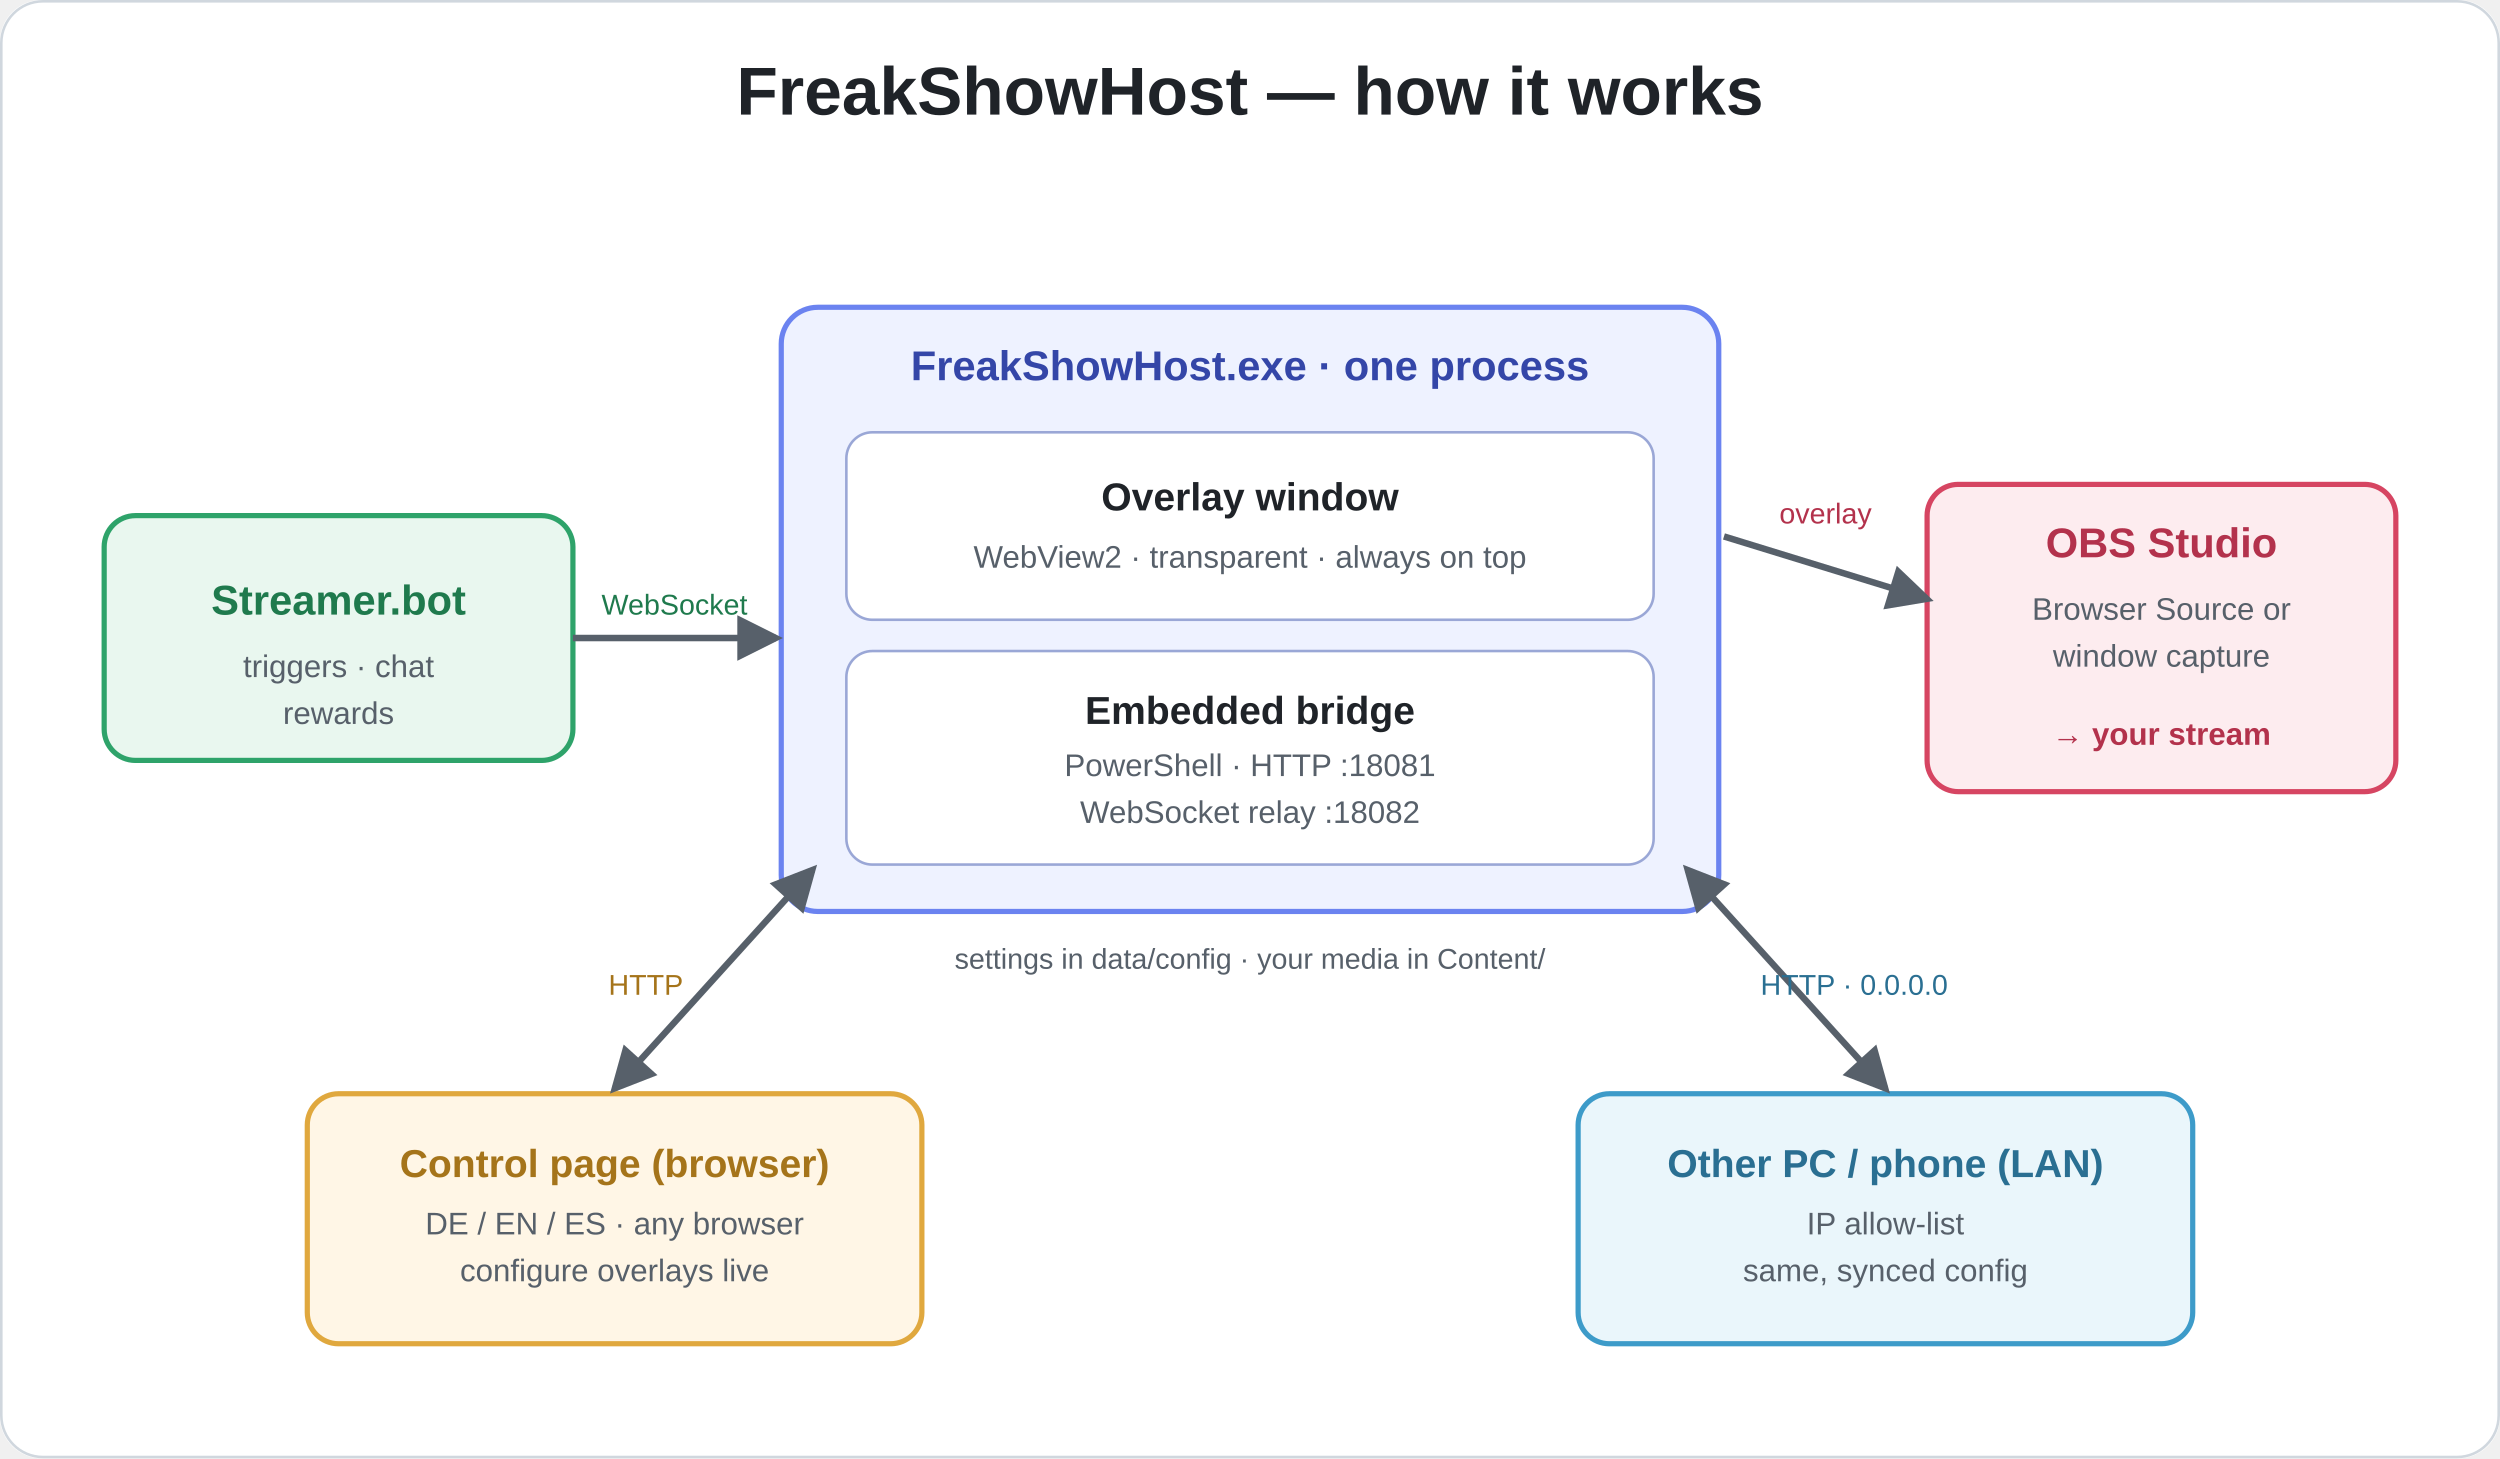
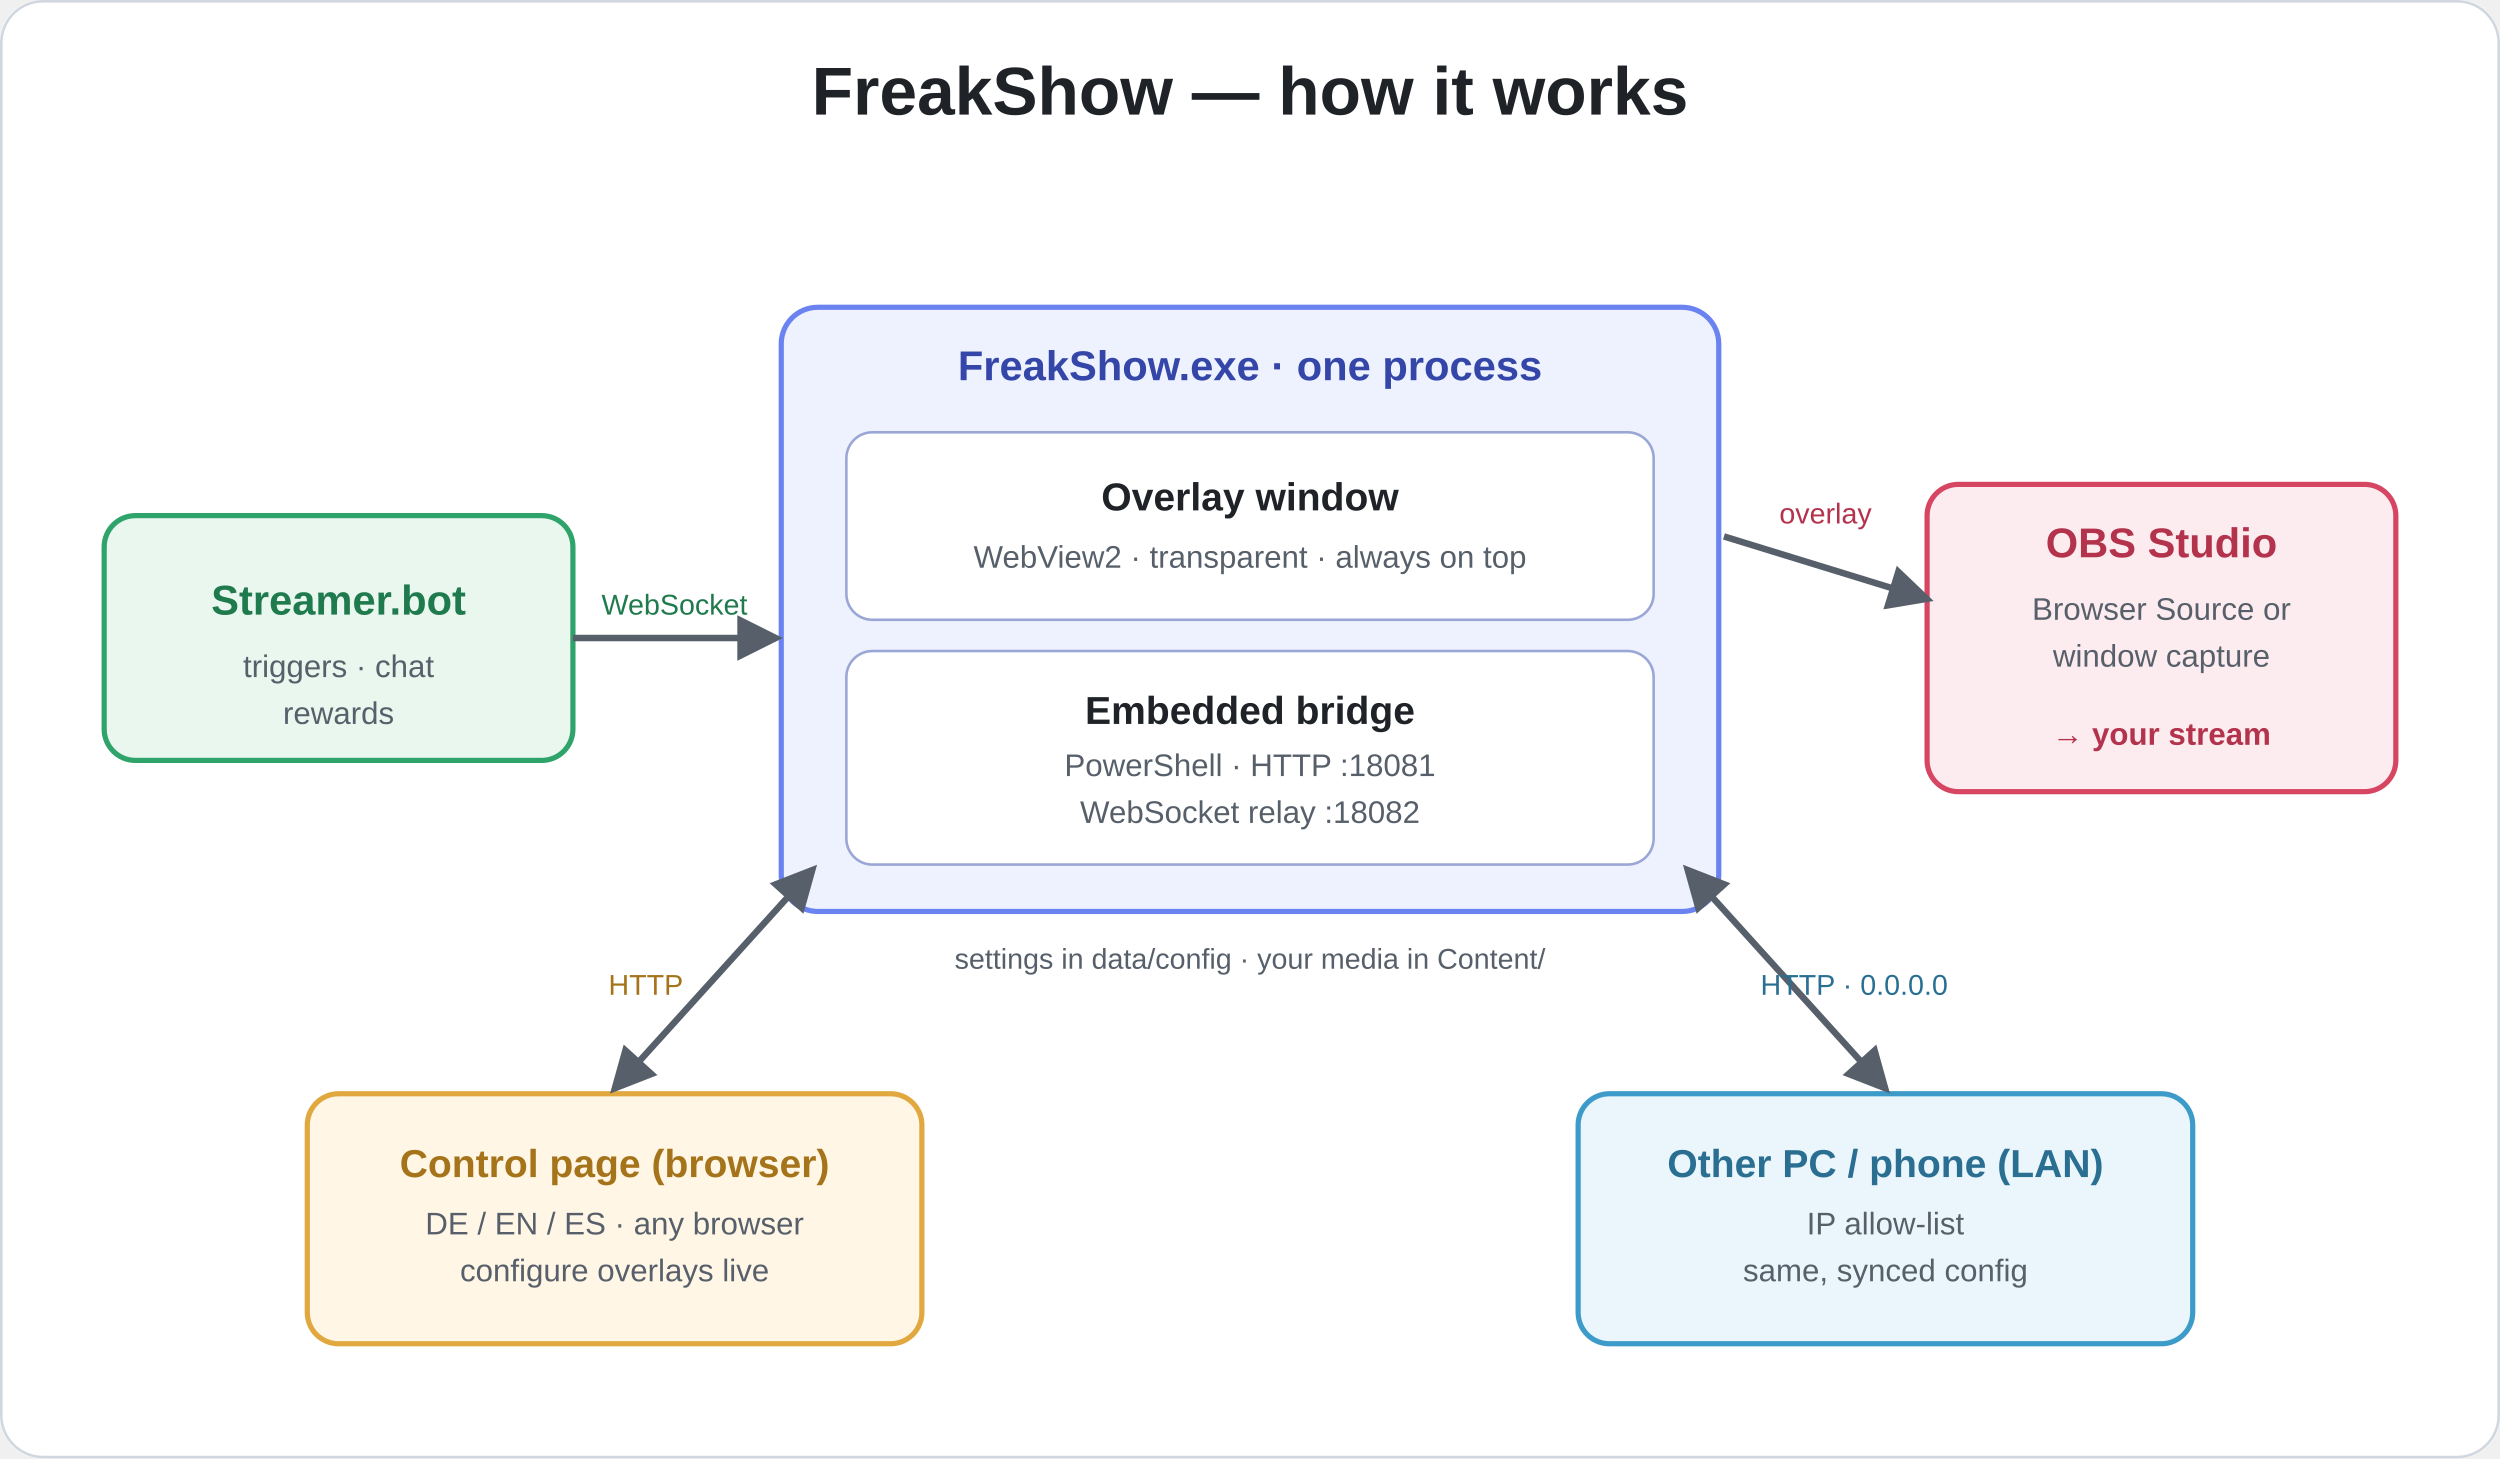
<svg xmlns="http://www.w3.org/2000/svg" viewBox="0 0 960 560" font-family="Segoe UI, Arial, sans-serif">
  <rect x="0" y="0" width="960" height="560" rx="16" fill="#ffffff" />
  <rect x="0.5" y="0.5" width="959" height="559" rx="16" fill="none" stroke="#d0d7de" />
-   <text x="480" y="44" text-anchor="middle" font-size="26" font-weight="700" fill="#1f2328">FreakShowHost — how it works</text>
+   <text x="480" y="44" text-anchor="middle" font-size="26" font-weight="700" fill="#1f2328">FreakShow — how it works</text>
  <rect x="300" y="118" width="360" height="232" rx="14" fill="#eef2ff" stroke="#6b83f0" stroke-width="2" />
-   <text x="480" y="146" text-anchor="middle" font-size="16" font-weight="700" fill="#3446a8">FreakShowHost.exe  ·  one process</text>
+   <text x="480" y="146" text-anchor="middle" font-size="16" font-weight="700" fill="#3446a8">FreakShow.exe  ·  one process</text>
  <rect x="325" y="166" width="310" height="72" rx="10" fill="#ffffff" stroke="#9aa7d6" />
  <text x="480" y="196" text-anchor="middle" font-size="15" font-weight="700" fill="#1f2328">Overlay window</text>
  <text x="480" y="218" text-anchor="middle" font-size="12" fill="#57606a">WebView2 · transparent · always on top</text>
  <rect x="325" y="250" width="310" height="82" rx="10" fill="#ffffff" stroke="#9aa7d6" />
  <text x="480" y="278" text-anchor="middle" font-size="15" font-weight="700" fill="#1f2328">Embedded bridge</text>
  <text x="480" y="298" text-anchor="middle" font-size="12" fill="#57606a">PowerShell · HTTP :18081</text>
  <text x="480" y="316" text-anchor="middle" font-size="12" fill="#57606a">WebSocket relay :18082</text>
  <rect x="40" y="198" width="180" height="94" rx="12" fill="#e9f7ef" stroke="#2ea36a" stroke-width="2" />
  <text x="130" y="236" text-anchor="middle" font-size="16" font-weight="700" fill="#1f7a4d">Streamer.bot</text>
  <text x="130" y="260" text-anchor="middle" font-size="12" fill="#57606a">triggers · chat</text>
  <text x="130" y="278" text-anchor="middle" font-size="12" fill="#57606a">rewards</text>
  <line x1="220" y1="245" x2="298" y2="245" stroke="#57606a" stroke-width="2.5" marker-end="url(#arr)" />
  <text x="259" y="236" text-anchor="middle" font-size="11" fill="#1f7a4d">WebSocket</text>
  <rect x="740" y="186" width="180" height="118" rx="12" fill="#fdecef" stroke="#d64562" stroke-width="2" />
  <text x="830" y="214" text-anchor="middle" font-size="16" font-weight="700" fill="#b3324c">OBS Studio</text>
  <text x="830" y="238" text-anchor="middle" font-size="12" fill="#57606a">Browser Source or</text>
  <text x="830" y="256" text-anchor="middle" font-size="12" fill="#57606a">window capture</text>
  <text x="830" y="286" text-anchor="middle" font-size="12" font-weight="700" fill="#b3324c">→ your stream</text>
  <line x1="662" y1="206" x2="740" y2="230" stroke="#57606a" stroke-width="2.5" marker-end="url(#arr)" />
  <text x="701" y="201" text-anchor="middle" font-size="11" fill="#b3324c">overlay</text>
  <rect x="118" y="420" width="236" height="96" rx="12" fill="#fff6e6" stroke="#e0a83e" stroke-width="2" />
  <text x="236" y="452" text-anchor="middle" font-size="15" font-weight="700" fill="#a5741a">Control page (browser)</text>
  <text x="236" y="474" text-anchor="middle" font-size="12" fill="#57606a">DE / EN / ES · any browser</text>
  <text x="236" y="492" text-anchor="middle" font-size="12" fill="#57606a">configure overlays live</text>
  <line x1="312" y1="334" x2="236" y2="418" stroke="#57606a" stroke-width="2.5" marker-start="url(#arr)" marker-end="url(#arr)" />
  <text x="248" y="382" text-anchor="middle" font-size="11" fill="#a5741a">HTTP</text>
  <rect x="606" y="420" width="236" height="96" rx="12" fill="#eaf6fb" stroke="#3d9bc9" stroke-width="2" />
  <text x="724" y="452" text-anchor="middle" font-size="15" font-weight="700" fill="#2a6f92">Other PC / phone (LAN)</text>
  <text x="724" y="474" text-anchor="middle" font-size="12" fill="#57606a">IP allow-list</text>
  <text x="724" y="492" text-anchor="middle" font-size="12" fill="#57606a">same, synced config</text>
  <line x1="648" y1="334" x2="724" y2="418" stroke="#57606a" stroke-width="2.5" marker-start="url(#arr)" marker-end="url(#arr)" />
  <text x="712" y="382" text-anchor="middle" font-size="11" fill="#2a6f92">HTTP · 0.0.0.0</text>
  <text x="480" y="372" text-anchor="middle" font-size="11" fill="#57606a">settings in data/config · your media in Content/</text>
  <defs>
    <marker id="arr" viewBox="0 0 10 10" refX="8.5" refY="5" markerWidth="7" markerHeight="7" orient="auto-start-reverse">
      <path d="M0 0 L10 5 L0 10 z" fill="#57606a" />
    </marker>
  </defs>
</svg>
